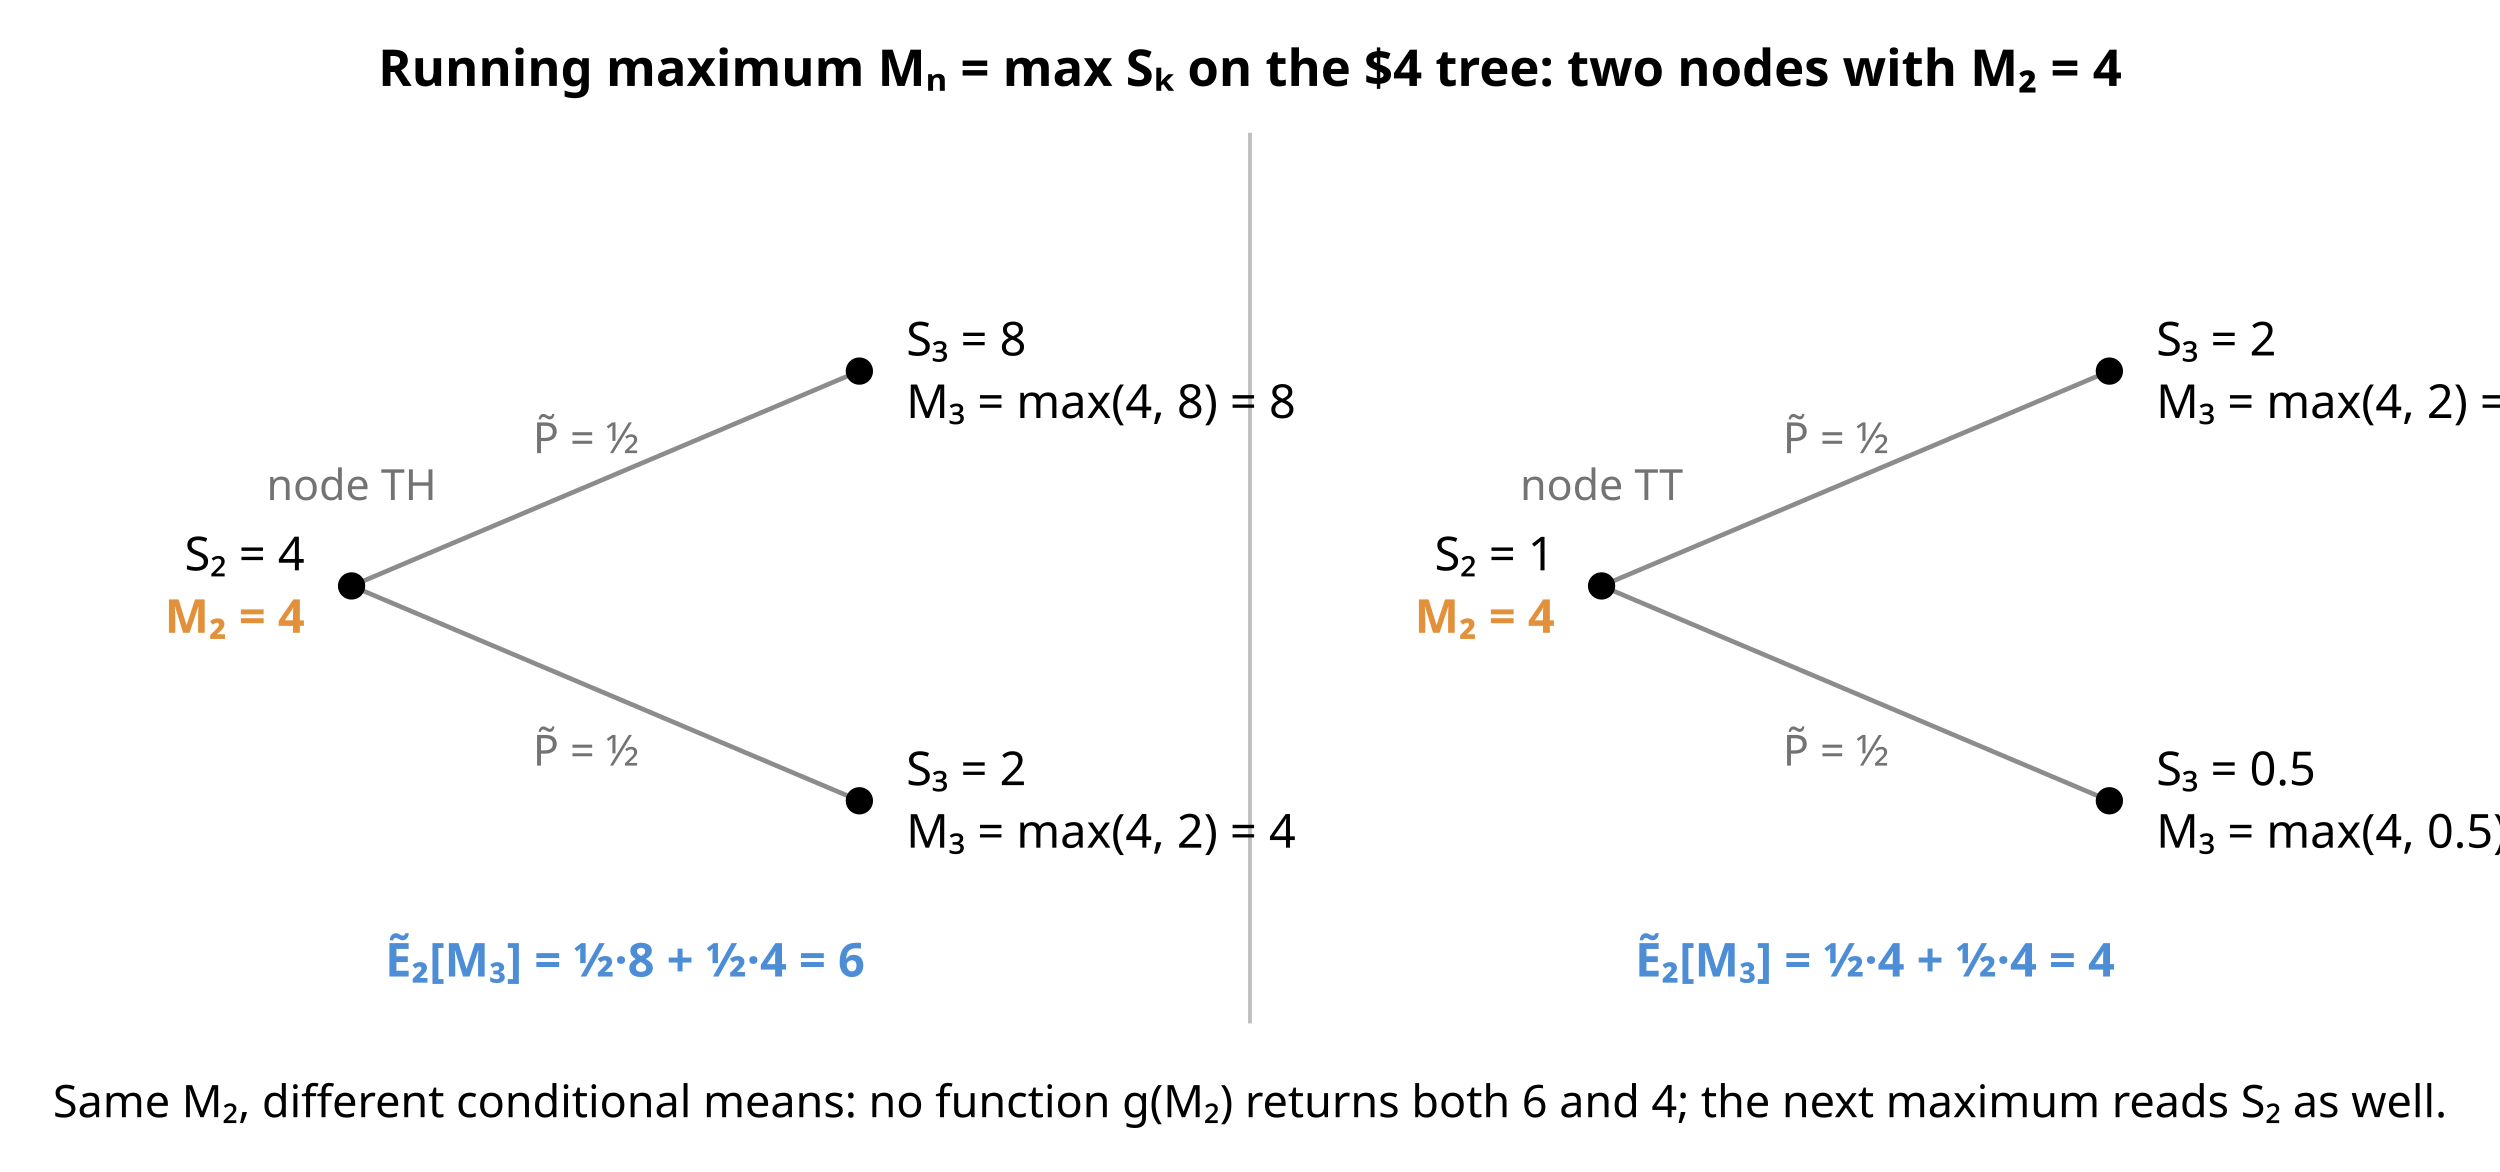
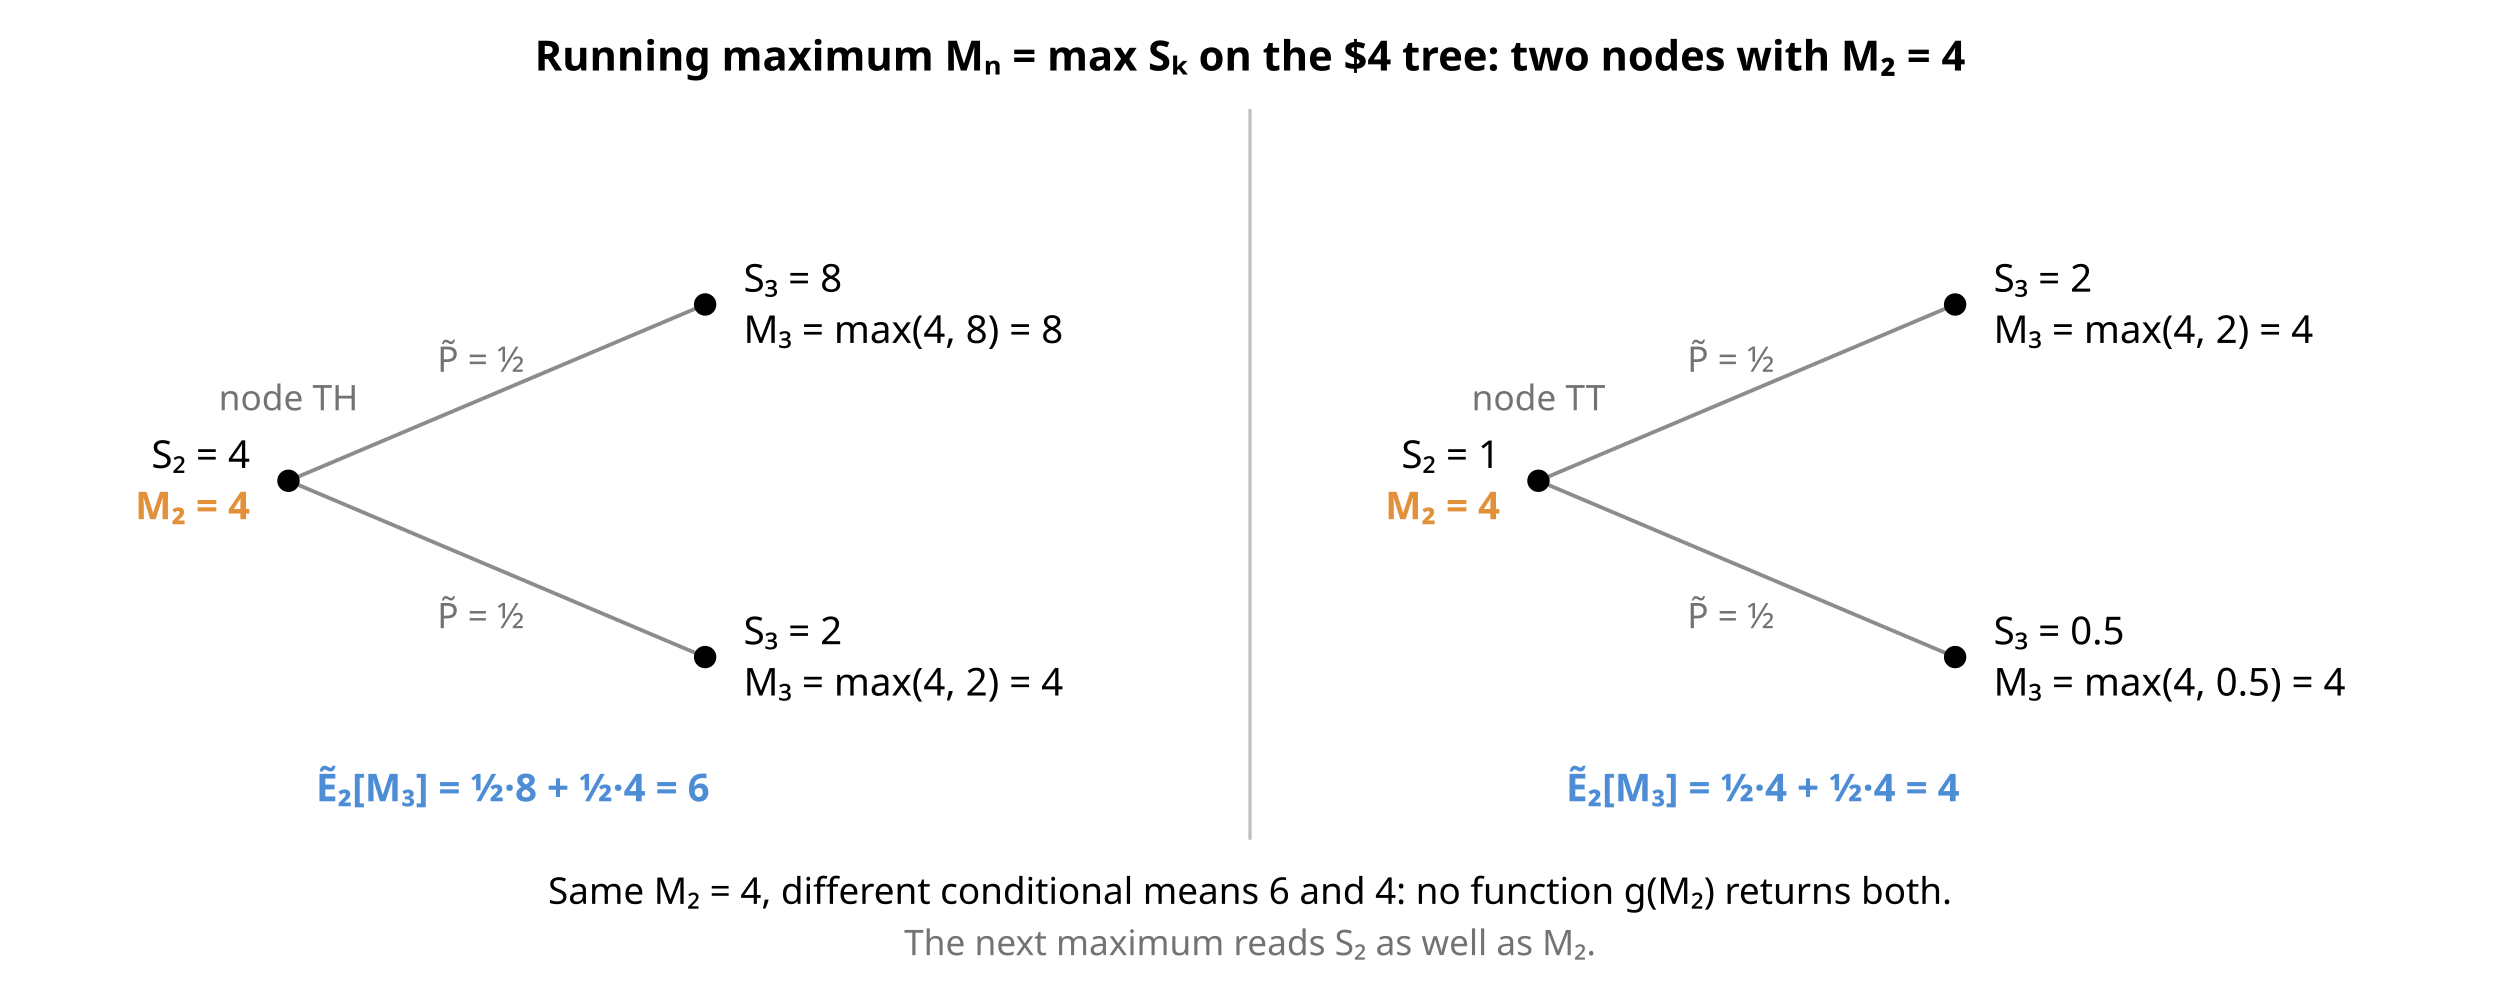
- <svg xmlns="http://www.w3.org/2000/svg" viewBox="0 0 640 300" font-family="system-ui, sans-serif" font-size="12">
+ <svg xmlns="http://www.w3.org/2000/svg" viewBox="0 0 780 310" font-family="system-ui, sans-serif" font-size="12">
  <style>
    .t { fill: currentColor; }
    .head { fill: currentColor; font-weight: 600; font-size: 13px; }
    .muted { fill: currentColor; opacity: 0.55; font-size: 11px; }
    .edge { stroke: currentColor; stroke-width: 1.2; fill: none; opacity: 0.45; }
    .node { fill: currentColor; }
    .mean { fill: #4c8dd6; font-weight: 600; }
    .s { fill: #e2903a; font-weight: 600; }
    .div { stroke: currentColor; opacity: 0.25; }
  </style>
-   <text class="head" x="320" y="22" text-anchor="middle">Running maximum Mₙ = max Sₖ on the $4 tree: two nodes with M₂ = 4</text>
-   <line class="div" x1="320" y1="34" x2="320" y2="262" />
+   <text class="head" x="390" y="22" text-anchor="middle">Running maximum Mₙ = max Sₖ on the $4 tree: two nodes with M₂ = 4</text>
+   <line class="div" x1="390" y1="34" x2="390" y2="262" />
  <g>
    <text class="muted" x="90" y="128" text-anchor="middle">node TH</text>
    <line class="edge" x1="90" y1="150" x2="220" y2="95" />
    <line class="edge" x1="90" y1="150" x2="220" y2="205" />
    <circle class="node" cx="90" cy="150" r="3.5" />
    <circle class="node" cx="220" cy="95" r="3.5" />
    <circle class="node" cx="220" cy="205" r="3.5" />
    <text class="t" x="78" y="146" text-anchor="end">S₂ = 4</text>
    <text class="s" x="78" y="162" text-anchor="end">M₂ = 4</text>
    <text class="muted" x="150" y="116" text-anchor="middle">P̃ = ½</text>
    <text class="muted" x="150" y="196" text-anchor="middle">P̃ = ½</text>
    <text class="t" x="232" y="91">S₃ = 8</text>
    <text class="t" x="232" y="107">M₃ = max(4, 8) = 8</text>
    <text class="t" x="232" y="201">S₃ = 2</text>
    <text class="t" x="232" y="217">M₃ = max(4, 2) = 4</text>
    <text class="mean" x="160" y="250" text-anchor="middle">Ẽ₂[M₃] = ½·8 + ½·4 = 6</text>
  </g>
-   <g transform="translate(320,0)">
+   <g transform="translate(390,0)">
    <text class="muted" x="90" y="128" text-anchor="middle">node TT</text>
    <line class="edge" x1="90" y1="150" x2="220" y2="95" />
    <line class="edge" x1="90" y1="150" x2="220" y2="205" />
    <circle class="node" cx="90" cy="150" r="3.5" />
    <circle class="node" cx="220" cy="95" r="3.5" />
    <circle class="node" cx="220" cy="205" r="3.5" />
    <text class="t" x="78" y="146" text-anchor="end">S₂ = 1</text>
    <text class="s" x="78" y="162" text-anchor="end">M₂ = 4</text>
    <text class="muted" x="150" y="116" text-anchor="middle">P̃ = ½</text>
    <text class="muted" x="150" y="196" text-anchor="middle">P̃ = ½</text>
    <text class="t" x="232" y="91">S₃ = 2</text>
    <text class="t" x="232" y="107">M₃ = max(4, 2) = 4</text>
    <text class="t" x="232" y="201">S₃ = 0.5</text>
    <text class="t" x="232" y="217">M₃ = max(4, 0.5) = 4</text>
    <text class="mean" x="160" y="250" text-anchor="middle">Ẽ₂[M₃] = ½·4 + ½·4 = 4</text>
  </g>
-   <text class="t" x="320" y="286" font-size="11.5" text-anchor="middle">Same M₂, different conditional means: no function g(M₂) returns both 6 and 4; the next maximum reads S₂ as well.</text>
+   <text class="t" x="390" y="282" font-size="11.5" text-anchor="middle">Same M₂ = 4, different conditional means 6 and 4: no function g(M₂) returns both.</text>
+   <text class="muted" x="390" y="298" text-anchor="middle">The next maximum reads S₂ as well as M₂.</text>
</svg>
